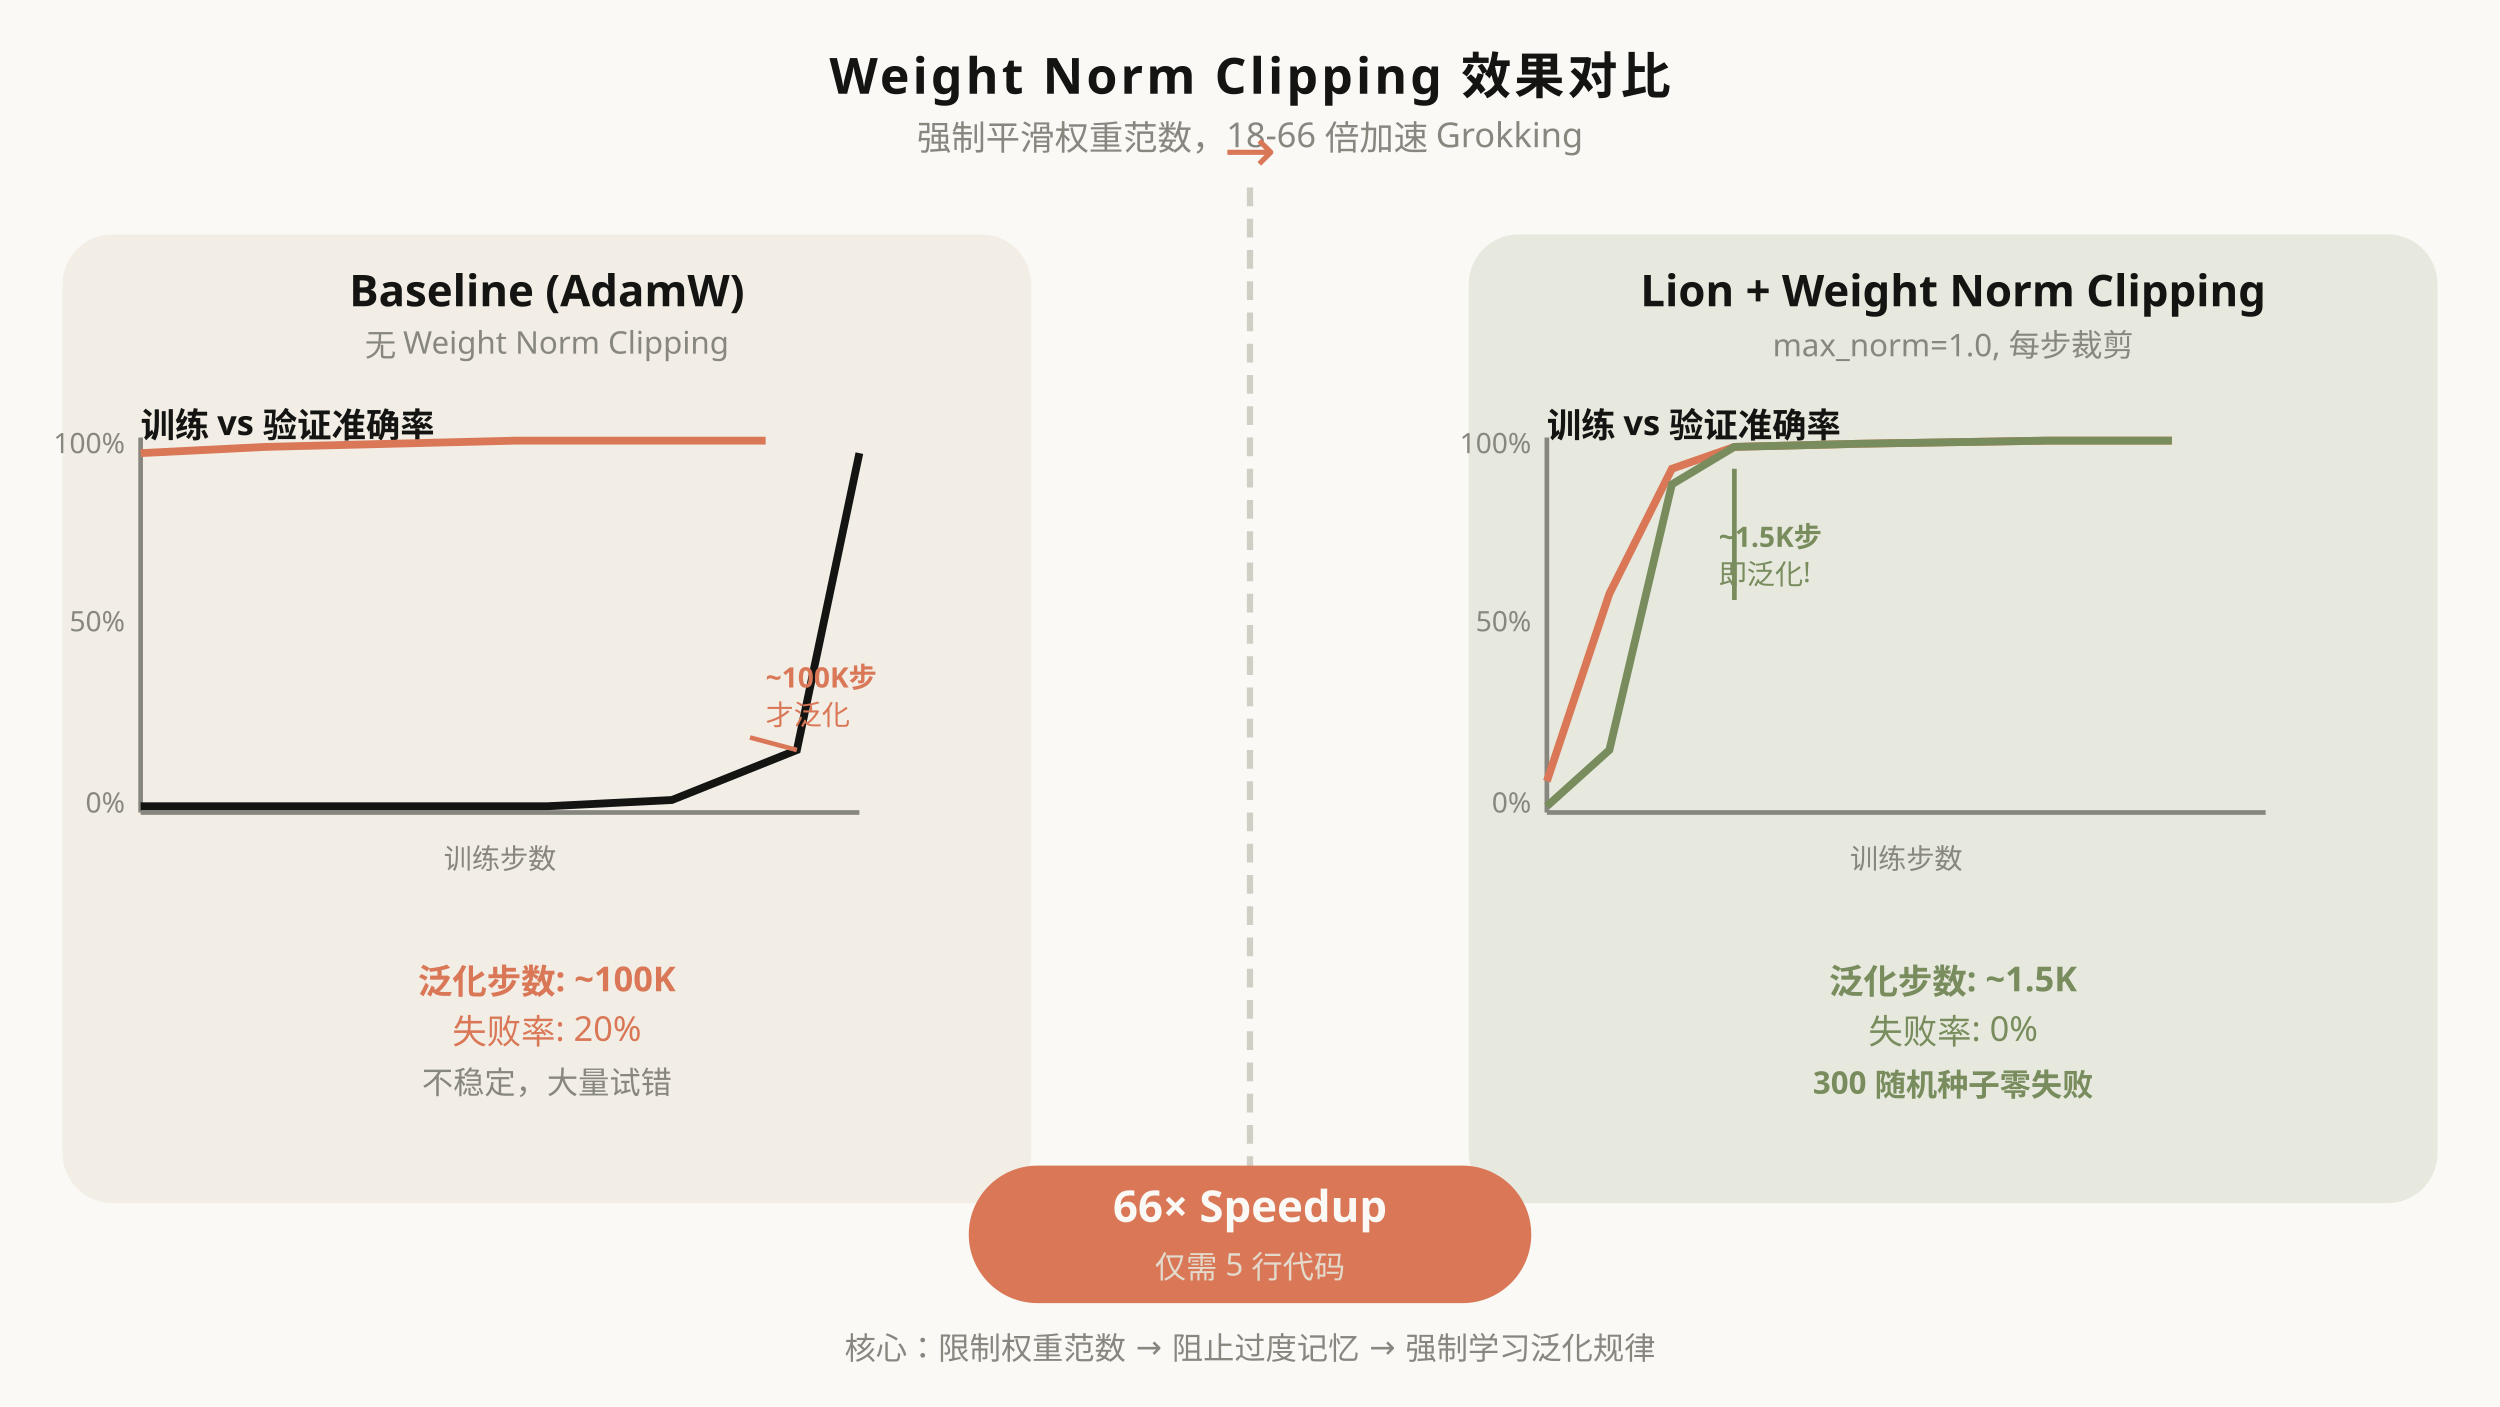
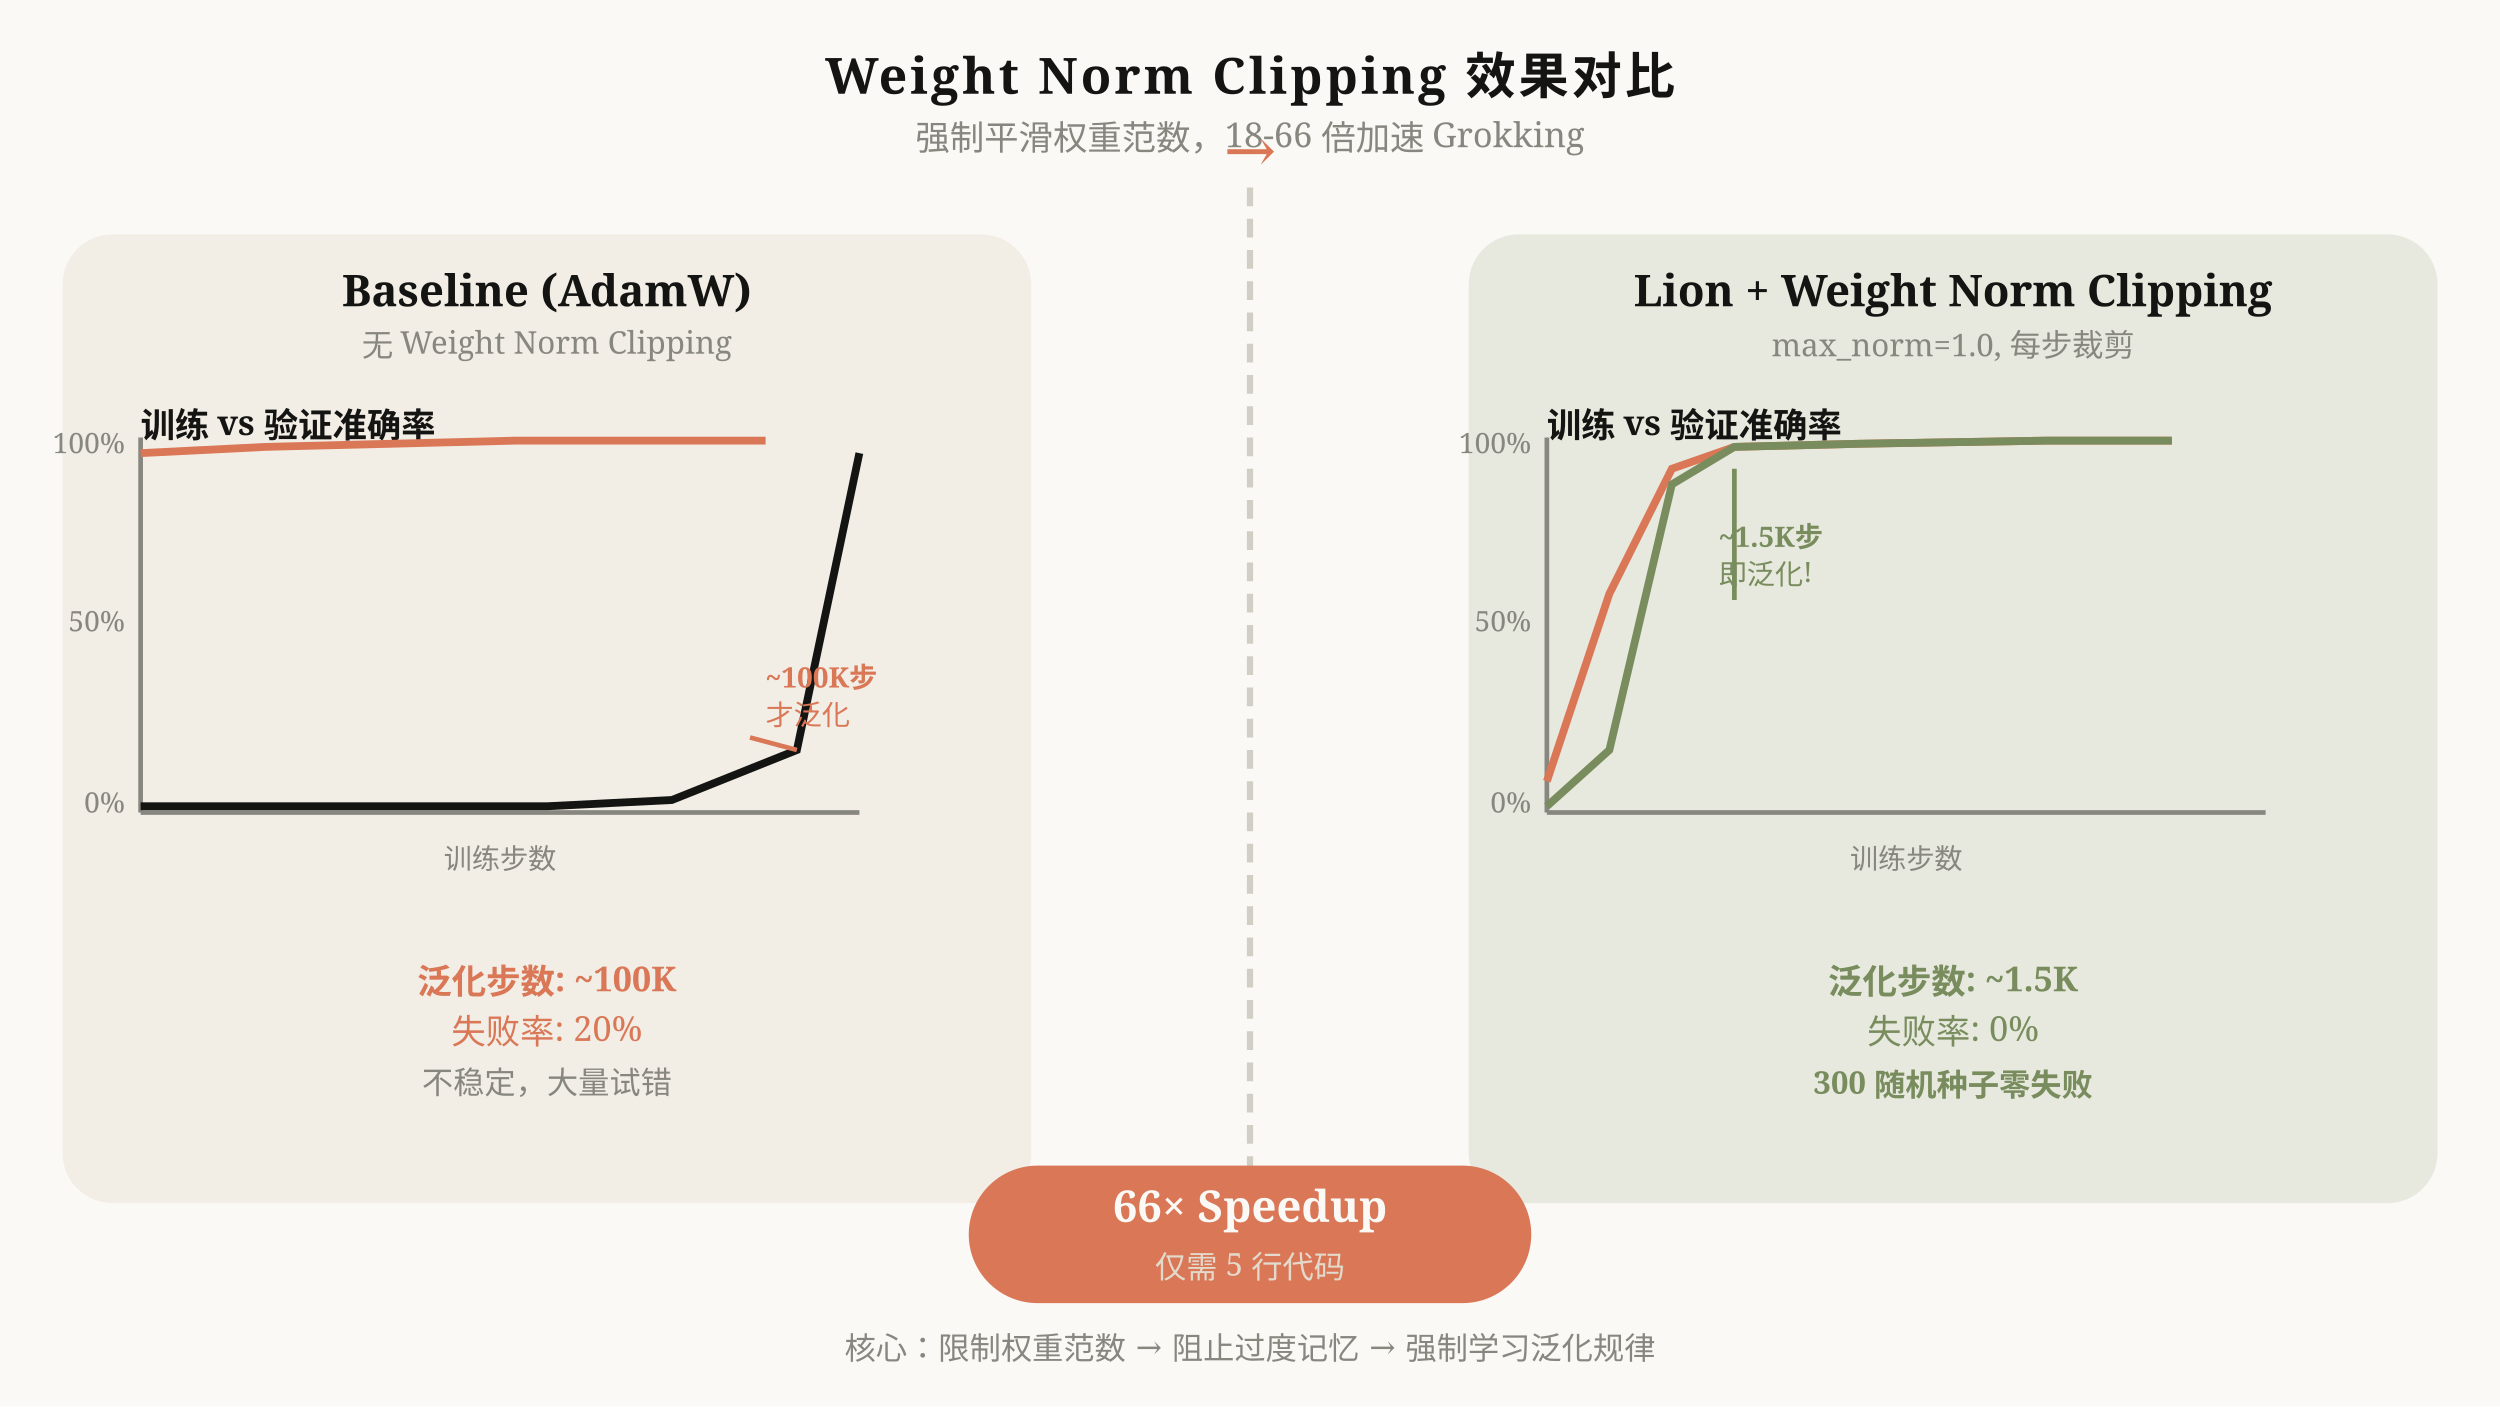
- <svg xmlns="http://www.w3.org/2000/svg" viewBox="0 0 800 450" font-family="system-ui,sans-serif">
+ <svg xmlns="http://www.w3.org/2000/svg" viewBox="0 0 800 450" font-family="ui-serif, Georgia, serif">
  <rect width="800" height="450" fill="#FAF9F5" />
  <text x="400" y="30" text-anchor="middle" font-size="16" font-weight="700" fill="#141413" letter-spacing="1">Weight Norm Clipping 效果对比</text>
  <text x="400" y="48" text-anchor="middle" font-size="11" fill="#87867F">强制平滑权重范数，18-66 倍加速 Grokking</text>
  <g transform="translate(175, 230)">
    <rect x="-155" y="-155" width="310" height="310" rx="16" fill="#E3DACC" opacity="0.35" />
    <text x="0" y="-132" text-anchor="middle" font-size="14" font-weight="700" fill="#141413">Baseline (AdamW)</text>
    <text x="0" y="-116" text-anchor="middle" font-size="10" fill="#87867F">无 Weight Norm Clipping</text>
    <g transform="translate(-130, -90)">
      <text x="0" y="0" font-size="11" font-weight="600" fill="#141413">训练 vs 验证准确率</text>
      <line x1="0" y1="0" x2="0" y2="120" stroke="#87867F" stroke-width="1.5" />
      <line x1="0" y1="120" x2="230" y2="120" stroke="#87867F" stroke-width="1.5" />
      <text x="-5" y="5" font-size="9" fill="#87867F" text-anchor="end">100%</text>
      <text x="-5" y="62" font-size="9" fill="#87867F" text-anchor="end">50%</text>
      <text x="-5" y="120" font-size="9" fill="#87867F" text-anchor="end">0%</text>
      <text x="115" y="138" font-size="9" fill="#87867F" text-anchor="middle">训练步数</text>
      <polyline points="0,5 40,3 80,2 120,1 160,1 200,1" fill="none" stroke="#D97757" stroke-width="2.5" />
      <polyline points="0,118 50,118 90,118 130,118 170,116 210,100 230,5" fill="none" stroke="#141413" stroke-width="2.5" />
      <text x="200" y="80" font-size="9" fill="#D97757" font-weight="600">~100K步</text>
      <text x="200" y="92" font-size="9" fill="#D97757">才泛化</text>
      <line x1="195" y1="96" x2="210" y2="100" stroke="#D97757" stroke-width="1.5" />
    </g>
    <text x="0" y="88" text-anchor="middle" font-size="11" fill="#D97757" font-weight="600">泛化步数: ~100K</text>
    <text x="0" y="104" text-anchor="middle" font-size="11" fill="#D97757">失败率: 20%</text>
    <text x="0" y="120" text-anchor="middle" font-size="10" fill="#87867F">不稳定，大量试错</text>
  </g>
  <line x1="400" y1="60" x2="400" y2="380" stroke="#D1CFC5" stroke-width="2" stroke-dasharray="6 4" />
  <text x="400" y="55" text-anchor="middle" font-size="20" fill="#D97757">→</text>
  <g transform="translate(625, 230)">
    <rect x="-155" y="-155" width="310" height="310" rx="16" fill="#788C5D" opacity="0.15" />
    <text x="0" y="-132" text-anchor="middle" font-size="14" font-weight="700" fill="#141413">Lion + Weight Norm Clipping</text>
    <text x="0" y="-116" text-anchor="middle" font-size="10" fill="#87867F">max_norm=1.0, 每步裁剪</text>
    <g transform="translate(-130, -90)">
      <text x="0" y="0" font-size="11" font-weight="600" fill="#141413">训练 vs 验证准确率</text>
      <line x1="0" y1="0" x2="0" y2="120" stroke="#87867F" stroke-width="1.5" />
      <line x1="0" y1="120" x2="230" y2="120" stroke="#87867F" stroke-width="1.5" />
      <text x="-5" y="5" font-size="9" fill="#87867F" text-anchor="end">100%</text>
      <text x="-5" y="62" font-size="9" fill="#87867F" text-anchor="end">50%</text>
      <text x="-5" y="120" font-size="9" fill="#87867F" text-anchor="end">0%</text>
      <text x="115" y="138" font-size="9" fill="#87867F" text-anchor="middle">训练步数</text>
      <polyline points="0,110 20,50 40,10 60,3 100,2 160,1 200,1" fill="none" stroke="#D97757" stroke-width="2.5" />
      <polyline points="0,118 20,100 40,15 60,3 100,2 160,1 200,1" fill="none" stroke="#788C5D" stroke-width="2.5" />
      <text x="55" y="35" font-size="9" fill="#788C5D" font-weight="600">~1.5K步</text>
      <text x="55" y="47" font-size="9" fill="#788C5D">即泛化!</text>
      <line x1="60" y1="52" x2="60" y2="10" stroke="#788C5D" stroke-width="1.5" />
    </g>
    <text x="0" y="88" text-anchor="middle" font-size="11" fill="#788C5D" font-weight="600">泛化步数: ~1.5K</text>
    <text x="0" y="104" text-anchor="middle" font-size="11" fill="#788C5D">失败率: 0%</text>
    <text x="0" y="120" text-anchor="middle" font-size="10" fill="#788C5D" font-weight="600">300 随机种子零失败</text>
  </g>
  <g transform="translate(400, 395)">
    <rect x="-90" y="-22" width="180" height="44" rx="22" fill="#D97757" />
    <text x="0" y="-4" text-anchor="middle" font-size="14" font-weight="800" fill="#FAF9F5">66× Speedup</text>
    <text x="0" y="14" text-anchor="middle" font-size="10" fill="#E3DACC">仅需 5 行代码</text>
  </g>
  <text x="400" y="435" text-anchor="middle" font-size="10" fill="#87867F">核心：限制权重范数 → 阻止过度记忆 → 强制学习泛化规律</text>
</svg>
